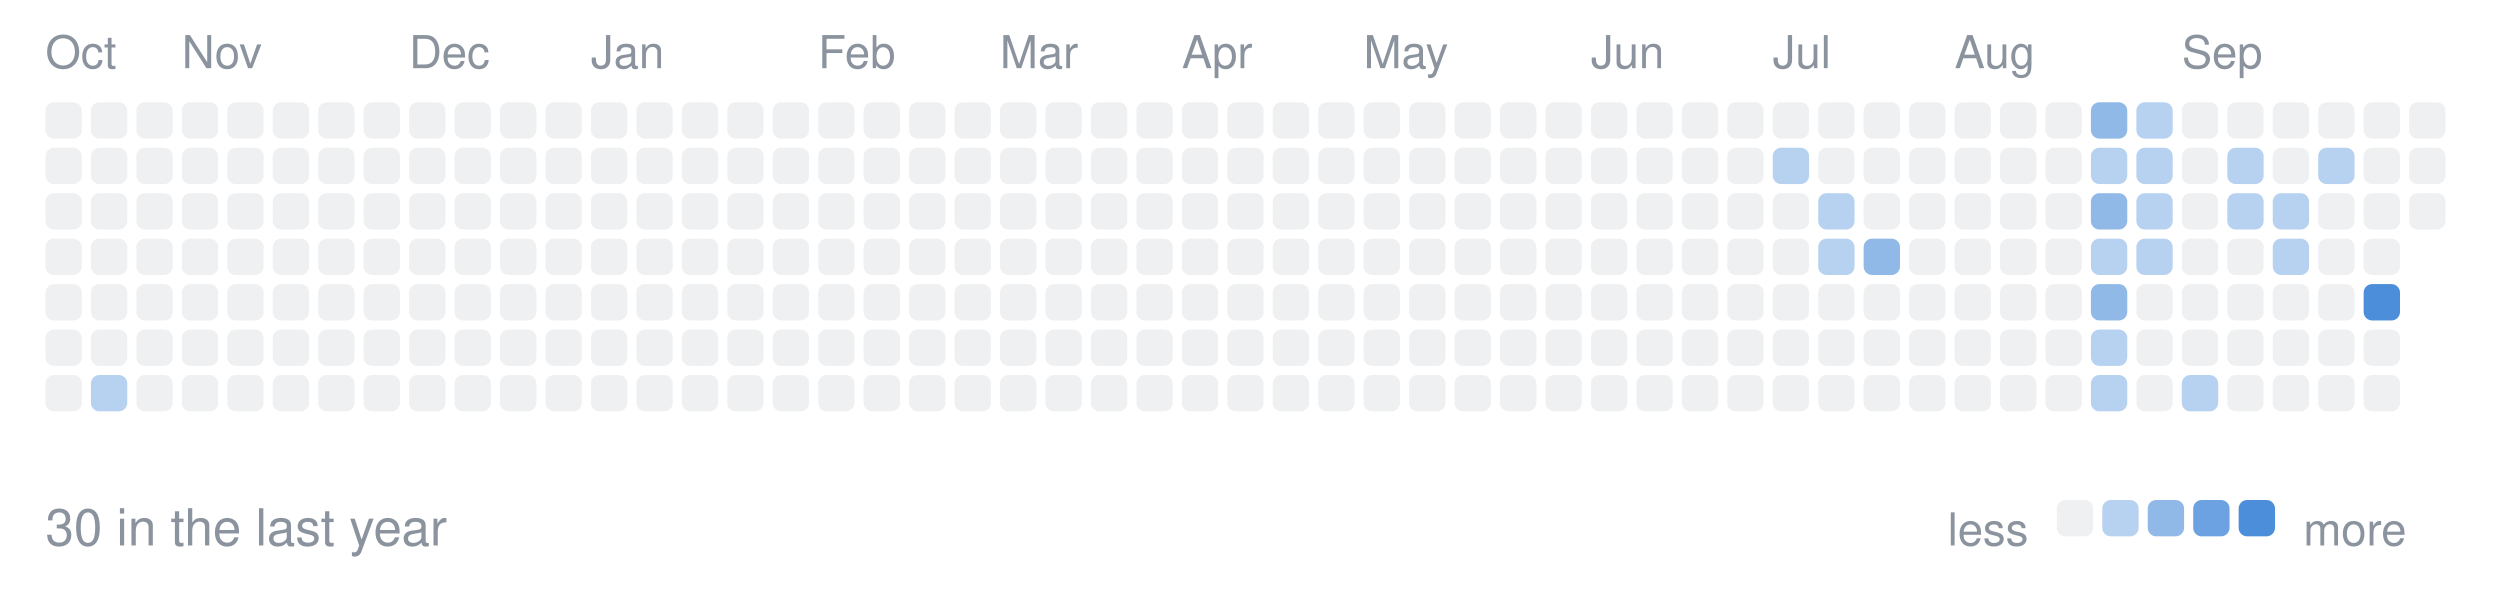
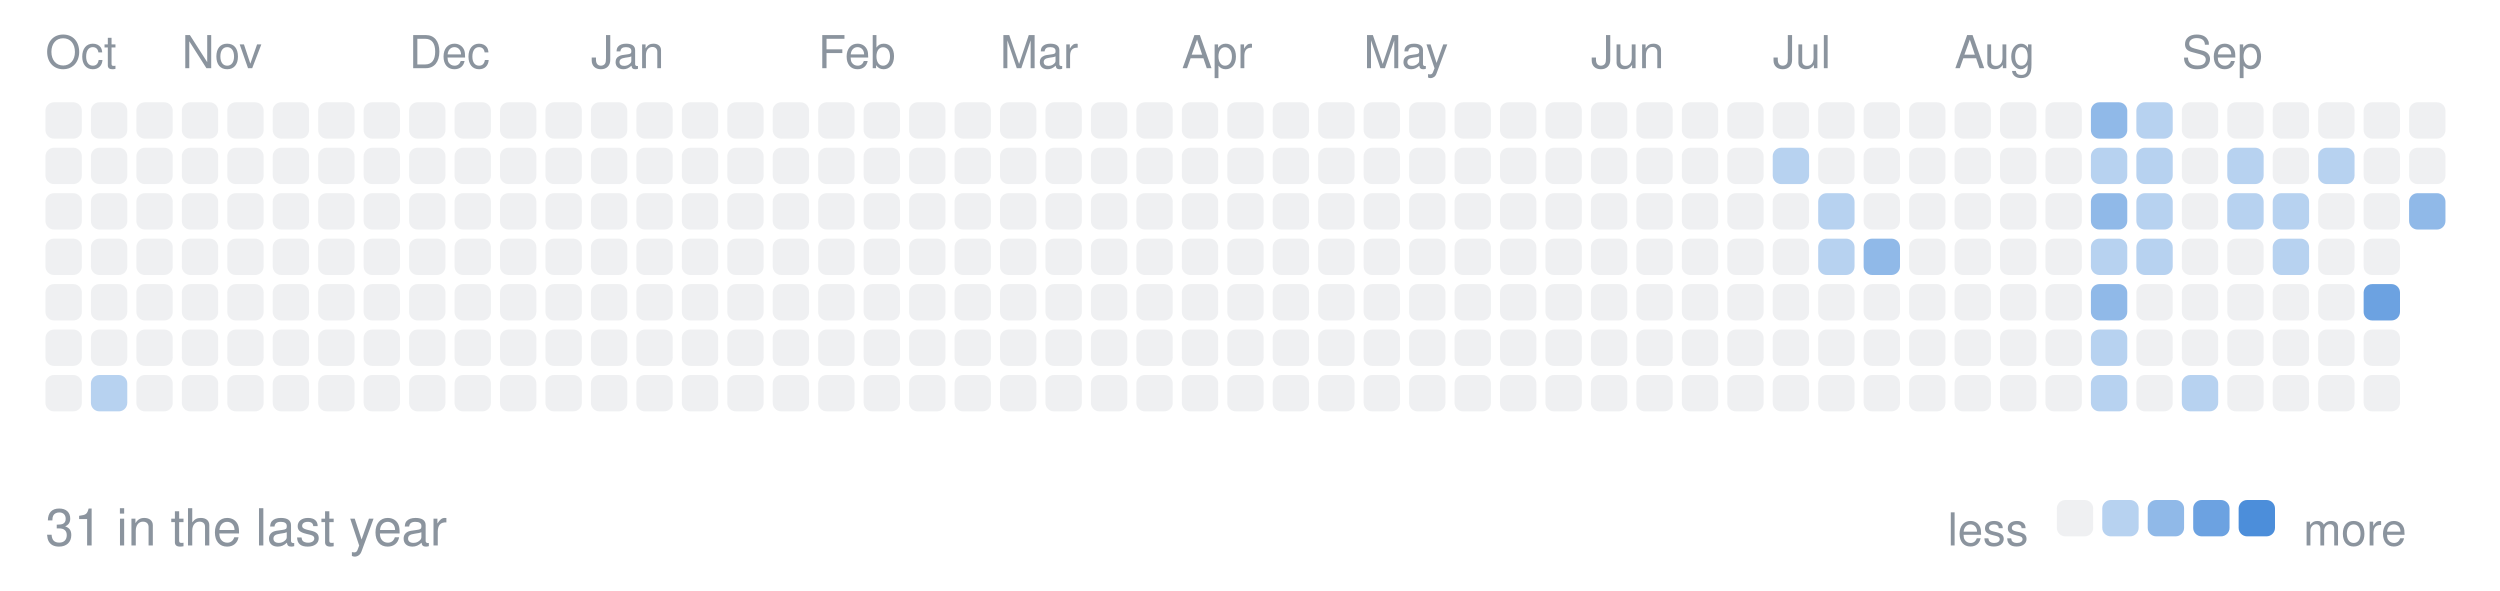
<svg xmlns="http://www.w3.org/2000/svg" viewBox="0 0 440 104" width="440" height="104" role="img" font-family="system-ui, -apple-system, Segoe UI, Helvetica, Arial, sans-serif">
  <rect x="8" y="18" width="6.4" height="6.4" rx="1.5" fill="#8b949e" opacity="0.14" />
  <text x="8" y="12" font-size="8" fill="#8b949e" text-anchor="start" font-weight="normal" opacity="1">Oct</text>
  <rect x="8" y="26" width="6.4" height="6.4" rx="1.5" fill="#8b949e" opacity="0.14" />
  <rect x="8" y="34" width="6.4" height="6.4" rx="1.5" fill="#8b949e" opacity="0.14" />
  <rect x="8" y="42" width="6.4" height="6.4" rx="1.5" fill="#8b949e" opacity="0.14" />
  <rect x="8" y="50" width="6.4" height="6.4" rx="1.5" fill="#8b949e" opacity="0.14" />
  <rect x="8" y="58" width="6.4" height="6.4" rx="1.5" fill="#8b949e" opacity="0.14" />
  <rect x="8" y="66" width="6.4" height="6.4" rx="1.5" fill="#8b949e" opacity="0.14" />
  <rect x="16" y="18" width="6.4" height="6.4" rx="1.5" fill="#8b949e" opacity="0.14" />
  <rect x="16" y="26" width="6.4" height="6.4" rx="1.5" fill="#8b949e" opacity="0.14" />
  <rect x="16" y="34" width="6.4" height="6.4" rx="1.5" fill="#8b949e" opacity="0.14" />
  <rect x="16" y="42" width="6.4" height="6.4" rx="1.5" fill="#8b949e" opacity="0.14" />
  <rect x="16" y="50" width="6.4" height="6.4" rx="1.5" fill="#8b949e" opacity="0.14" />
  <rect x="16" y="58" width="6.4" height="6.4" rx="1.5" fill="#8b949e" opacity="0.14" />
  <rect x="16" y="66" width="6.4" height="6.4" rx="1.5" fill="#4c8eda" opacity="0.4" />
  <rect x="24" y="18" width="6.4" height="6.4" rx="1.5" fill="#8b949e" opacity="0.14" />
  <rect x="24" y="26" width="6.4" height="6.4" rx="1.5" fill="#8b949e" opacity="0.14" />
  <rect x="24" y="34" width="6.4" height="6.4" rx="1.5" fill="#8b949e" opacity="0.14" />
  <rect x="24" y="42" width="6.4" height="6.4" rx="1.5" fill="#8b949e" opacity="0.14" />
  <rect x="24" y="50" width="6.4" height="6.4" rx="1.5" fill="#8b949e" opacity="0.14" />
  <rect x="24" y="58" width="6.4" height="6.4" rx="1.5" fill="#8b949e" opacity="0.14" />
  <rect x="24" y="66" width="6.4" height="6.4" rx="1.5" fill="#8b949e" opacity="0.14" />
  <rect x="32" y="18" width="6.4" height="6.4" rx="1.5" fill="#8b949e" opacity="0.14" />
  <rect x="32" y="26" width="6.4" height="6.4" rx="1.5" fill="#8b949e" opacity="0.14" />
  <rect x="32" y="34" width="6.4" height="6.4" rx="1.5" fill="#8b949e" opacity="0.14" />
  <rect x="32" y="42" width="6.4" height="6.4" rx="1.5" fill="#8b949e" opacity="0.14" />
  <rect x="32" y="50" width="6.4" height="6.4" rx="1.5" fill="#8b949e" opacity="0.14" />
  <rect x="32" y="58" width="6.4" height="6.4" rx="1.5" fill="#8b949e" opacity="0.14" />
  <rect x="32" y="66" width="6.4" height="6.4" rx="1.5" fill="#8b949e" opacity="0.14" />
  <text x="32" y="12" font-size="8" fill="#8b949e" text-anchor="start" font-weight="normal" opacity="1">Nov</text>
  <rect x="40" y="18" width="6.4" height="6.4" rx="1.5" fill="#8b949e" opacity="0.14" />
  <rect x="40" y="26" width="6.4" height="6.4" rx="1.5" fill="#8b949e" opacity="0.14" />
  <rect x="40" y="34" width="6.4" height="6.4" rx="1.5" fill="#8b949e" opacity="0.14" />
  <rect x="40" y="42" width="6.4" height="6.4" rx="1.5" fill="#8b949e" opacity="0.14" />
  <rect x="40" y="50" width="6.4" height="6.4" rx="1.5" fill="#8b949e" opacity="0.14" />
  <rect x="40" y="58" width="6.4" height="6.4" rx="1.5" fill="#8b949e" opacity="0.14" />
  <rect x="40" y="66" width="6.4" height="6.4" rx="1.5" fill="#8b949e" opacity="0.14" />
  <rect x="48" y="18" width="6.4" height="6.4" rx="1.5" fill="#8b949e" opacity="0.14" />
  <rect x="48" y="26" width="6.4" height="6.4" rx="1.5" fill="#8b949e" opacity="0.14" />
  <rect x="48" y="34" width="6.4" height="6.4" rx="1.5" fill="#8b949e" opacity="0.14" />
  <rect x="48" y="42" width="6.4" height="6.4" rx="1.5" fill="#8b949e" opacity="0.14" />
  <rect x="48" y="50" width="6.4" height="6.4" rx="1.5" fill="#8b949e" opacity="0.14" />
  <rect x="48" y="58" width="6.4" height="6.4" rx="1.5" fill="#8b949e" opacity="0.14" />
  <rect x="48" y="66" width="6.4" height="6.4" rx="1.5" fill="#8b949e" opacity="0.14" />
  <rect x="56" y="18" width="6.4" height="6.4" rx="1.5" fill="#8b949e" opacity="0.14" />
  <rect x="56" y="26" width="6.4" height="6.4" rx="1.5" fill="#8b949e" opacity="0.14" />
  <rect x="56" y="34" width="6.4" height="6.4" rx="1.5" fill="#8b949e" opacity="0.14" />
  <rect x="56" y="42" width="6.4" height="6.4" rx="1.5" fill="#8b949e" opacity="0.14" />
  <rect x="56" y="50" width="6.4" height="6.4" rx="1.5" fill="#8b949e" opacity="0.14" />
  <rect x="56" y="58" width="6.4" height="6.4" rx="1.5" fill="#8b949e" opacity="0.14" />
  <rect x="56" y="66" width="6.4" height="6.4" rx="1.5" fill="#8b949e" opacity="0.14" />
  <rect x="64" y="18" width="6.4" height="6.4" rx="1.5" fill="#8b949e" opacity="0.14" />
  <rect x="64" y="26" width="6.4" height="6.4" rx="1.5" fill="#8b949e" opacity="0.14" />
  <rect x="64" y="34" width="6.4" height="6.4" rx="1.5" fill="#8b949e" opacity="0.14" />
  <rect x="64" y="42" width="6.4" height="6.4" rx="1.5" fill="#8b949e" opacity="0.14" />
  <rect x="64" y="50" width="6.4" height="6.4" rx="1.5" fill="#8b949e" opacity="0.14" />
  <rect x="64" y="58" width="6.4" height="6.4" rx="1.5" fill="#8b949e" opacity="0.14" />
  <rect x="64" y="66" width="6.4" height="6.4" rx="1.5" fill="#8b949e" opacity="0.14" />
  <rect x="72" y="18" width="6.4" height="6.4" rx="1.5" fill="#8b949e" opacity="0.14" />
  <rect x="72" y="26" width="6.4" height="6.4" rx="1.5" fill="#8b949e" opacity="0.14" />
  <text x="72" y="12" font-size="8" fill="#8b949e" text-anchor="start" font-weight="normal" opacity="1">Dec</text>
  <rect x="72" y="34" width="6.4" height="6.4" rx="1.5" fill="#8b949e" opacity="0.14" />
  <rect x="72" y="42" width="6.4" height="6.4" rx="1.5" fill="#8b949e" opacity="0.14" />
  <rect x="72" y="50" width="6.4" height="6.4" rx="1.5" fill="#8b949e" opacity="0.14" />
  <rect x="72" y="58" width="6.4" height="6.4" rx="1.5" fill="#8b949e" opacity="0.14" />
  <rect x="72" y="66" width="6.4" height="6.4" rx="1.5" fill="#8b949e" opacity="0.14" />
  <rect x="80" y="18" width="6.4" height="6.4" rx="1.5" fill="#8b949e" opacity="0.14" />
  <rect x="80" y="26" width="6.4" height="6.4" rx="1.5" fill="#8b949e" opacity="0.14" />
  <rect x="80" y="34" width="6.4" height="6.4" rx="1.5" fill="#8b949e" opacity="0.14" />
  <rect x="80" y="42" width="6.4" height="6.4" rx="1.5" fill="#8b949e" opacity="0.14" />
  <rect x="80" y="50" width="6.4" height="6.4" rx="1.5" fill="#8b949e" opacity="0.14" />
  <rect x="80" y="58" width="6.4" height="6.4" rx="1.5" fill="#8b949e" opacity="0.14" />
  <rect x="80" y="66" width="6.4" height="6.4" rx="1.5" fill="#8b949e" opacity="0.14" />
  <rect x="88" y="18" width="6.4" height="6.4" rx="1.5" fill="#8b949e" opacity="0.14" />
  <rect x="88" y="26" width="6.4" height="6.4" rx="1.5" fill="#8b949e" opacity="0.14" />
  <rect x="88" y="34" width="6.4" height="6.4" rx="1.5" fill="#8b949e" opacity="0.14" />
  <rect x="88" y="42" width="6.4" height="6.4" rx="1.5" fill="#8b949e" opacity="0.14" />
  <rect x="88" y="50" width="6.4" height="6.4" rx="1.5" fill="#8b949e" opacity="0.14" />
  <rect x="88" y="58" width="6.4" height="6.4" rx="1.5" fill="#8b949e" opacity="0.14" />
  <rect x="88" y="66" width="6.4" height="6.4" rx="1.5" fill="#8b949e" opacity="0.14" />
  <rect x="96" y="18" width="6.4" height="6.4" rx="1.5" fill="#8b949e" opacity="0.14" />
  <rect x="96" y="26" width="6.4" height="6.4" rx="1.5" fill="#8b949e" opacity="0.14" />
  <rect x="96" y="34" width="6.4" height="6.4" rx="1.5" fill="#8b949e" opacity="0.14" />
  <rect x="96" y="42" width="6.4" height="6.4" rx="1.5" fill="#8b949e" opacity="0.14" />
  <rect x="96" y="50" width="6.4" height="6.4" rx="1.5" fill="#8b949e" opacity="0.14" />
  <rect x="96" y="58" width="6.4" height="6.4" rx="1.5" fill="#8b949e" opacity="0.14" />
  <rect x="96" y="66" width="6.4" height="6.4" rx="1.5" fill="#8b949e" opacity="0.14" />
  <rect x="104" y="18" width="6.4" height="6.4" rx="1.5" fill="#8b949e" opacity="0.14" />
  <rect x="104" y="26" width="6.4" height="6.4" rx="1.5" fill="#8b949e" opacity="0.14" />
  <rect x="104" y="34" width="6.4" height="6.4" rx="1.5" fill="#8b949e" opacity="0.14" />
  <rect x="104" y="42" width="6.4" height="6.4" rx="1.5" fill="#8b949e" opacity="0.14" />
  <rect x="104" y="50" width="6.4" height="6.4" rx="1.5" fill="#8b949e" opacity="0.14" />
  <text x="104" y="12" font-size="8" fill="#8b949e" text-anchor="start" font-weight="normal" opacity="1">Jan</text>
  <rect x="104" y="58" width="6.4" height="6.4" rx="1.5" fill="#8b949e" opacity="0.14" />
  <rect x="104" y="66" width="6.4" height="6.4" rx="1.5" fill="#8b949e" opacity="0.14" />
  <rect x="112" y="18" width="6.4" height="6.4" rx="1.5" fill="#8b949e" opacity="0.14" />
  <rect x="112" y="26" width="6.4" height="6.4" rx="1.5" fill="#8b949e" opacity="0.14" />
  <rect x="112" y="34" width="6.4" height="6.4" rx="1.5" fill="#8b949e" opacity="0.14" />
  <rect x="112" y="42" width="6.4" height="6.4" rx="1.5" fill="#8b949e" opacity="0.14" />
  <rect x="112" y="50" width="6.4" height="6.4" rx="1.5" fill="#8b949e" opacity="0.14" />
  <rect x="112" y="58" width="6.4" height="6.4" rx="1.5" fill="#8b949e" opacity="0.14" />
  <rect x="112" y="66" width="6.4" height="6.4" rx="1.5" fill="#8b949e" opacity="0.14" />
  <rect x="120" y="18" width="6.4" height="6.4" rx="1.5" fill="#8b949e" opacity="0.14" />
  <rect x="120" y="26" width="6.4" height="6.4" rx="1.5" fill="#8b949e" opacity="0.14" />
  <rect x="120" y="34" width="6.4" height="6.4" rx="1.5" fill="#8b949e" opacity="0.14" />
  <rect x="120" y="42" width="6.4" height="6.4" rx="1.5" fill="#8b949e" opacity="0.14" />
  <rect x="120" y="50" width="6.4" height="6.4" rx="1.5" fill="#8b949e" opacity="0.14" />
  <rect x="120" y="58" width="6.4" height="6.4" rx="1.5" fill="#8b949e" opacity="0.14" />
  <rect x="120" y="66" width="6.4" height="6.4" rx="1.5" fill="#8b949e" opacity="0.14" />
  <rect x="128" y="18" width="6.4" height="6.4" rx="1.5" fill="#8b949e" opacity="0.14" />
  <rect x="128" y="26" width="6.4" height="6.4" rx="1.5" fill="#8b949e" opacity="0.14" />
  <rect x="128" y="34" width="6.4" height="6.4" rx="1.5" fill="#8b949e" opacity="0.14" />
  <rect x="128" y="42" width="6.4" height="6.4" rx="1.5" fill="#8b949e" opacity="0.14" />
  <rect x="128" y="50" width="6.4" height="6.4" rx="1.5" fill="#8b949e" opacity="0.14" />
  <rect x="128" y="58" width="6.4" height="6.4" rx="1.5" fill="#8b949e" opacity="0.14" />
  <rect x="128" y="66" width="6.4" height="6.4" rx="1.5" fill="#8b949e" opacity="0.14" />
  <rect x="136" y="18" width="6.4" height="6.4" rx="1.5" fill="#8b949e" opacity="0.14" />
  <rect x="136" y="26" width="6.4" height="6.4" rx="1.5" fill="#8b949e" opacity="0.14" />
  <rect x="136" y="34" width="6.4" height="6.4" rx="1.5" fill="#8b949e" opacity="0.14" />
  <rect x="136" y="42" width="6.4" height="6.4" rx="1.5" fill="#8b949e" opacity="0.14" />
  <rect x="136" y="50" width="6.4" height="6.4" rx="1.5" fill="#8b949e" opacity="0.14" />
  <rect x="136" y="58" width="6.4" height="6.4" rx="1.5" fill="#8b949e" opacity="0.14" />
  <rect x="136" y="66" width="6.4" height="6.4" rx="1.5" fill="#8b949e" opacity="0.14" />
  <rect x="144" y="18" width="6.4" height="6.4" rx="1.5" fill="#8b949e" opacity="0.14" />
  <text x="144" y="12" font-size="8" fill="#8b949e" text-anchor="start" font-weight="normal" opacity="1">Feb</text>
  <rect x="144" y="26" width="6.4" height="6.4" rx="1.5" fill="#8b949e" opacity="0.14" />
  <rect x="144" y="34" width="6.4" height="6.4" rx="1.5" fill="#8b949e" opacity="0.14" />
  <rect x="144" y="42" width="6.4" height="6.4" rx="1.5" fill="#8b949e" opacity="0.14" />
  <rect x="144" y="50" width="6.4" height="6.4" rx="1.5" fill="#8b949e" opacity="0.14" />
  <rect x="144" y="58" width="6.4" height="6.4" rx="1.5" fill="#8b949e" opacity="0.14" />
  <rect x="144" y="66" width="6.4" height="6.4" rx="1.5" fill="#8b949e" opacity="0.14" />
  <rect x="152" y="18" width="6.4" height="6.4" rx="1.5" fill="#8b949e" opacity="0.14" />
  <rect x="152" y="26" width="6.4" height="6.4" rx="1.5" fill="#8b949e" opacity="0.14" />
  <rect x="152" y="34" width="6.4" height="6.4" rx="1.5" fill="#8b949e" opacity="0.14" />
  <rect x="152" y="42" width="6.4" height="6.4" rx="1.5" fill="#8b949e" opacity="0.14" />
  <rect x="152" y="50" width="6.4" height="6.4" rx="1.5" fill="#8b949e" opacity="0.14" />
  <rect x="152" y="58" width="6.4" height="6.4" rx="1.5" fill="#8b949e" opacity="0.14" />
  <rect x="152" y="66" width="6.4" height="6.4" rx="1.5" fill="#8b949e" opacity="0.14" />
  <rect x="160" y="18" width="6.4" height="6.4" rx="1.5" fill="#8b949e" opacity="0.14" />
  <rect x="160" y="26" width="6.4" height="6.4" rx="1.5" fill="#8b949e" opacity="0.14" />
  <rect x="160" y="34" width="6.4" height="6.4" rx="1.5" fill="#8b949e" opacity="0.14" />
  <rect x="160" y="42" width="6.4" height="6.4" rx="1.5" fill="#8b949e" opacity="0.14" />
  <rect x="160" y="50" width="6.4" height="6.4" rx="1.5" fill="#8b949e" opacity="0.14" />
  <rect x="160" y="58" width="6.4" height="6.4" rx="1.5" fill="#8b949e" opacity="0.14" />
  <rect x="160" y="66" width="6.4" height="6.4" rx="1.5" fill="#8b949e" opacity="0.14" />
  <rect x="168" y="18" width="6.4" height="6.4" rx="1.5" fill="#8b949e" opacity="0.14" />
  <rect x="168" y="26" width="6.4" height="6.4" rx="1.5" fill="#8b949e" opacity="0.14" />
  <rect x="168" y="34" width="6.4" height="6.4" rx="1.5" fill="#8b949e" opacity="0.14" />
  <rect x="168" y="42" width="6.4" height="6.4" rx="1.5" fill="#8b949e" opacity="0.14" />
  <rect x="168" y="50" width="6.4" height="6.4" rx="1.5" fill="#8b949e" opacity="0.14" />
  <rect x="168" y="58" width="6.4" height="6.4" rx="1.5" fill="#8b949e" opacity="0.14" />
  <rect x="168" y="66" width="6.4" height="6.4" rx="1.5" fill="#8b949e" opacity="0.14" />
  <rect x="176" y="18" width="6.4" height="6.4" rx="1.5" fill="#8b949e" opacity="0.14" />
  <text x="176" y="12" font-size="8" fill="#8b949e" text-anchor="start" font-weight="normal" opacity="1">Mar</text>
  <rect x="176" y="26" width="6.4" height="6.4" rx="1.5" fill="#8b949e" opacity="0.14" />
  <rect x="176" y="34" width="6.4" height="6.4" rx="1.5" fill="#8b949e" opacity="0.14" />
  <rect x="176" y="42" width="6.4" height="6.4" rx="1.5" fill="#8b949e" opacity="0.14" />
  <rect x="176" y="50" width="6.4" height="6.4" rx="1.5" fill="#8b949e" opacity="0.14" />
  <rect x="176" y="58" width="6.4" height="6.4" rx="1.5" fill="#8b949e" opacity="0.14" />
  <rect x="176" y="66" width="6.4" height="6.4" rx="1.5" fill="#8b949e" opacity="0.14" />
  <rect x="184" y="18" width="6.4" height="6.4" rx="1.5" fill="#8b949e" opacity="0.14" />
  <rect x="184" y="26" width="6.4" height="6.4" rx="1.5" fill="#8b949e" opacity="0.14" />
  <rect x="184" y="34" width="6.4" height="6.4" rx="1.5" fill="#8b949e" opacity="0.14" />
  <rect x="184" y="42" width="6.4" height="6.4" rx="1.5" fill="#8b949e" opacity="0.14" />
  <rect x="184" y="50" width="6.4" height="6.4" rx="1.5" fill="#8b949e" opacity="0.14" />
  <rect x="184" y="58" width="6.4" height="6.4" rx="1.5" fill="#8b949e" opacity="0.14" />
  <rect x="184" y="66" width="6.4" height="6.4" rx="1.5" fill="#8b949e" opacity="0.14" />
  <rect x="192" y="18" width="6.4" height="6.4" rx="1.5" fill="#8b949e" opacity="0.14" />
  <rect x="192" y="26" width="6.4" height="6.4" rx="1.5" fill="#8b949e" opacity="0.14" />
  <rect x="192" y="34" width="6.4" height="6.4" rx="1.5" fill="#8b949e" opacity="0.14" />
  <rect x="192" y="42" width="6.4" height="6.4" rx="1.5" fill="#8b949e" opacity="0.14" />
  <rect x="192" y="50" width="6.4" height="6.4" rx="1.5" fill="#8b949e" opacity="0.14" />
  <rect x="192" y="58" width="6.4" height="6.4" rx="1.5" fill="#8b949e" opacity="0.14" />
  <rect x="192" y="66" width="6.4" height="6.4" rx="1.5" fill="#8b949e" opacity="0.14" />
  <rect x="200" y="18" width="6.4" height="6.4" rx="1.5" fill="#8b949e" opacity="0.14" />
  <rect x="200" y="26" width="6.4" height="6.4" rx="1.5" fill="#8b949e" opacity="0.14" />
  <rect x="200" y="34" width="6.4" height="6.4" rx="1.5" fill="#8b949e" opacity="0.14" />
  <rect x="200" y="42" width="6.4" height="6.4" rx="1.5" fill="#8b949e" opacity="0.14" />
  <rect x="200" y="50" width="6.4" height="6.4" rx="1.5" fill="#8b949e" opacity="0.14" />
  <rect x="200" y="58" width="6.4" height="6.4" rx="1.5" fill="#8b949e" opacity="0.14" />
  <rect x="200" y="66" width="6.4" height="6.4" rx="1.5" fill="#8b949e" opacity="0.14" />
  <rect x="208" y="18" width="6.4" height="6.4" rx="1.5" fill="#8b949e" opacity="0.14" />
  <rect x="208" y="26" width="6.4" height="6.4" rx="1.5" fill="#8b949e" opacity="0.14" />
  <rect x="208" y="34" width="6.4" height="6.4" rx="1.5" fill="#8b949e" opacity="0.14" />
  <rect x="208" y="42" width="6.4" height="6.4" rx="1.5" fill="#8b949e" opacity="0.14" />
  <text x="208" y="12" font-size="8" fill="#8b949e" text-anchor="start" font-weight="normal" opacity="1">Apr</text>
  <rect x="208" y="50" width="6.4" height="6.4" rx="1.5" fill="#8b949e" opacity="0.14" />
  <rect x="208" y="58" width="6.4" height="6.4" rx="1.5" fill="#8b949e" opacity="0.14" />
  <rect x="208" y="66" width="6.4" height="6.4" rx="1.5" fill="#8b949e" opacity="0.14" />
  <rect x="216" y="18" width="6.4" height="6.4" rx="1.5" fill="#8b949e" opacity="0.14" />
  <rect x="216" y="26" width="6.4" height="6.4" rx="1.5" fill="#8b949e" opacity="0.14" />
  <rect x="216" y="34" width="6.4" height="6.4" rx="1.5" fill="#8b949e" opacity="0.14" />
  <rect x="216" y="42" width="6.4" height="6.4" rx="1.5" fill="#8b949e" opacity="0.14" />
  <rect x="216" y="50" width="6.4" height="6.4" rx="1.5" fill="#8b949e" opacity="0.14" />
  <rect x="216" y="58" width="6.4" height="6.4" rx="1.5" fill="#8b949e" opacity="0.14" />
  <rect x="216" y="66" width="6.4" height="6.4" rx="1.5" fill="#8b949e" opacity="0.14" />
  <rect x="224" y="18" width="6.4" height="6.4" rx="1.5" fill="#8b949e" opacity="0.14" />
  <rect x="224" y="26" width="6.4" height="6.4" rx="1.5" fill="#8b949e" opacity="0.14" />
  <rect x="224" y="34" width="6.4" height="6.4" rx="1.5" fill="#8b949e" opacity="0.14" />
  <rect x="224" y="42" width="6.4" height="6.4" rx="1.5" fill="#8b949e" opacity="0.14" />
  <rect x="224" y="50" width="6.4" height="6.4" rx="1.5" fill="#8b949e" opacity="0.14" />
  <rect x="224" y="58" width="6.4" height="6.4" rx="1.5" fill="#8b949e" opacity="0.14" />
  <rect x="224" y="66" width="6.4" height="6.4" rx="1.5" fill="#8b949e" opacity="0.14" />
  <rect x="232" y="18" width="6.4" height="6.4" rx="1.5" fill="#8b949e" opacity="0.14" />
  <rect x="232" y="26" width="6.4" height="6.4" rx="1.5" fill="#8b949e" opacity="0.14" />
  <rect x="232" y="34" width="6.4" height="6.4" rx="1.5" fill="#8b949e" opacity="0.14" />
  <rect x="232" y="42" width="6.4" height="6.4" rx="1.5" fill="#8b949e" opacity="0.14" />
  <rect x="232" y="50" width="6.4" height="6.4" rx="1.5" fill="#8b949e" opacity="0.14" />
  <rect x="232" y="58" width="6.4" height="6.4" rx="1.5" fill="#8b949e" opacity="0.14" />
  <rect x="232" y="66" width="6.4" height="6.4" rx="1.5" fill="#8b949e" opacity="0.14" />
  <rect x="240" y="18" width="6.4" height="6.4" rx="1.5" fill="#8b949e" opacity="0.14" />
  <rect x="240" y="26" width="6.4" height="6.4" rx="1.5" fill="#8b949e" opacity="0.14" />
  <rect x="240" y="34" width="6.4" height="6.4" rx="1.5" fill="#8b949e" opacity="0.14" />
  <rect x="240" y="42" width="6.4" height="6.4" rx="1.5" fill="#8b949e" opacity="0.14" />
  <rect x="240" y="50" width="6.4" height="6.4" rx="1.5" fill="#8b949e" opacity="0.14" />
  <rect x="240" y="58" width="6.4" height="6.4" rx="1.5" fill="#8b949e" opacity="0.14" />
  <text x="240" y="12" font-size="8" fill="#8b949e" text-anchor="start" font-weight="normal" opacity="1">May</text>
  <rect x="240" y="66" width="6.4" height="6.4" rx="1.5" fill="#8b949e" opacity="0.14" />
  <rect x="248" y="18" width="6.4" height="6.4" rx="1.5" fill="#8b949e" opacity="0.14" />
  <rect x="248" y="26" width="6.4" height="6.4" rx="1.5" fill="#8b949e" opacity="0.14" />
  <rect x="248" y="34" width="6.4" height="6.4" rx="1.5" fill="#8b949e" opacity="0.14" />
  <rect x="248" y="42" width="6.4" height="6.4" rx="1.5" fill="#8b949e" opacity="0.14" />
  <rect x="248" y="50" width="6.4" height="6.4" rx="1.5" fill="#8b949e" opacity="0.14" />
  <rect x="248" y="58" width="6.4" height="6.4" rx="1.5" fill="#8b949e" opacity="0.14" />
  <rect x="248" y="66" width="6.4" height="6.4" rx="1.5" fill="#8b949e" opacity="0.14" />
  <rect x="256" y="18" width="6.4" height="6.4" rx="1.5" fill="#8b949e" opacity="0.14" />
  <rect x="256" y="26" width="6.4" height="6.4" rx="1.5" fill="#8b949e" opacity="0.14" />
  <rect x="256" y="34" width="6.4" height="6.4" rx="1.5" fill="#8b949e" opacity="0.14" />
  <rect x="256" y="42" width="6.4" height="6.4" rx="1.5" fill="#8b949e" opacity="0.14" />
  <rect x="256" y="50" width="6.4" height="6.4" rx="1.5" fill="#8b949e" opacity="0.14" />
  <rect x="256" y="58" width="6.4" height="6.4" rx="1.5" fill="#8b949e" opacity="0.14" />
  <rect x="256" y="66" width="6.4" height="6.4" rx="1.5" fill="#8b949e" opacity="0.14" />
  <rect x="264" y="18" width="6.4" height="6.4" rx="1.5" fill="#8b949e" opacity="0.14" />
  <rect x="264" y="26" width="6.4" height="6.4" rx="1.5" fill="#8b949e" opacity="0.14" />
  <rect x="264" y="34" width="6.4" height="6.4" rx="1.5" fill="#8b949e" opacity="0.14" />
  <rect x="264" y="42" width="6.4" height="6.4" rx="1.5" fill="#8b949e" opacity="0.14" />
  <rect x="264" y="50" width="6.4" height="6.4" rx="1.5" fill="#8b949e" opacity="0.14" />
  <rect x="264" y="58" width="6.4" height="6.4" rx="1.5" fill="#8b949e" opacity="0.14" />
  <rect x="264" y="66" width="6.4" height="6.4" rx="1.5" fill="#8b949e" opacity="0.14" />
  <rect x="272" y="18" width="6.4" height="6.4" rx="1.5" fill="#8b949e" opacity="0.14" />
  <rect x="272" y="26" width="6.4" height="6.4" rx="1.5" fill="#8b949e" opacity="0.14" />
  <rect x="272" y="34" width="6.4" height="6.4" rx="1.5" fill="#8b949e" opacity="0.14" />
  <rect x="272" y="42" width="6.4" height="6.4" rx="1.5" fill="#8b949e" opacity="0.14" />
  <rect x="272" y="50" width="6.4" height="6.4" rx="1.5" fill="#8b949e" opacity="0.14" />
  <rect x="272" y="58" width="6.4" height="6.4" rx="1.5" fill="#8b949e" opacity="0.14" />
  <rect x="272" y="66" width="6.4" height="6.4" rx="1.5" fill="#8b949e" opacity="0.14" />
  <rect x="280" y="18" width="6.4" height="6.4" rx="1.5" fill="#8b949e" opacity="0.14" />
  <rect x="280" y="26" width="6.4" height="6.4" rx="1.5" fill="#8b949e" opacity="0.14" />
  <text x="280" y="12" font-size="8" fill="#8b949e" text-anchor="start" font-weight="normal" opacity="1">Jun</text>
  <rect x="280" y="34" width="6.4" height="6.4" rx="1.5" fill="#8b949e" opacity="0.14" />
  <rect x="280" y="42" width="6.4" height="6.4" rx="1.5" fill="#8b949e" opacity="0.14" />
  <rect x="280" y="50" width="6.4" height="6.4" rx="1.5" fill="#8b949e" opacity="0.14" />
  <rect x="280" y="58" width="6.4" height="6.4" rx="1.5" fill="#8b949e" opacity="0.14" />
  <rect x="280" y="66" width="6.4" height="6.4" rx="1.5" fill="#8b949e" opacity="0.14" />
  <rect x="288" y="18" width="6.4" height="6.4" rx="1.5" fill="#8b949e" opacity="0.14" />
  <rect x="288" y="26" width="6.4" height="6.4" rx="1.5" fill="#8b949e" opacity="0.14" />
  <rect x="288" y="34" width="6.4" height="6.4" rx="1.5" fill="#8b949e" opacity="0.14" />
  <rect x="288" y="42" width="6.4" height="6.4" rx="1.5" fill="#8b949e" opacity="0.14" />
  <rect x="288" y="50" width="6.4" height="6.4" rx="1.5" fill="#8b949e" opacity="0.14" />
  <rect x="288" y="58" width="6.4" height="6.4" rx="1.5" fill="#8b949e" opacity="0.14" />
  <rect x="288" y="66" width="6.4" height="6.4" rx="1.5" fill="#8b949e" opacity="0.14" />
  <rect x="296" y="18" width="6.4" height="6.4" rx="1.5" fill="#8b949e" opacity="0.14" />
  <rect x="296" y="26" width="6.4" height="6.4" rx="1.5" fill="#8b949e" opacity="0.14" />
  <rect x="296" y="34" width="6.4" height="6.4" rx="1.5" fill="#8b949e" opacity="0.14" />
  <rect x="296" y="42" width="6.4" height="6.4" rx="1.5" fill="#8b949e" opacity="0.14" />
  <rect x="296" y="50" width="6.4" height="6.4" rx="1.5" fill="#8b949e" opacity="0.14" />
  <rect x="296" y="58" width="6.4" height="6.4" rx="1.5" fill="#8b949e" opacity="0.14" />
  <rect x="296" y="66" width="6.4" height="6.4" rx="1.5" fill="#8b949e" opacity="0.14" />
  <rect x="304" y="18" width="6.4" height="6.4" rx="1.5" fill="#8b949e" opacity="0.14" />
  <rect x="304" y="26" width="6.4" height="6.4" rx="1.5" fill="#8b949e" opacity="0.14" />
  <rect x="304" y="34" width="6.4" height="6.4" rx="1.5" fill="#8b949e" opacity="0.14" />
  <rect x="304" y="42" width="6.4" height="6.4" rx="1.5" fill="#8b949e" opacity="0.14" />
  <rect x="304" y="50" width="6.4" height="6.4" rx="1.5" fill="#8b949e" opacity="0.14" />
  <rect x="304" y="58" width="6.4" height="6.4" rx="1.5" fill="#8b949e" opacity="0.14" />
  <rect x="304" y="66" width="6.4" height="6.4" rx="1.5" fill="#8b949e" opacity="0.14" />
  <rect x="312" y="18" width="6.4" height="6.4" rx="1.5" fill="#8b949e" opacity="0.14" />
  <rect x="312" y="26" width="6.4" height="6.4" rx="1.5" fill="#4c8eda" opacity="0.4" />
  <rect x="312" y="34" width="6.4" height="6.4" rx="1.5" fill="#8b949e" opacity="0.14" />
  <rect x="312" y="42" width="6.4" height="6.4" rx="1.5" fill="#8b949e" opacity="0.14" />
  <text x="312" y="12" font-size="8" fill="#8b949e" text-anchor="start" font-weight="normal" opacity="1">Jul</text>
  <rect x="312" y="50" width="6.4" height="6.4" rx="1.5" fill="#8b949e" opacity="0.14" />
  <rect x="312" y="58" width="6.4" height="6.4" rx="1.5" fill="#8b949e" opacity="0.14" />
  <rect x="312" y="66" width="6.4" height="6.4" rx="1.5" fill="#8b949e" opacity="0.14" />
  <rect x="320" y="18" width="6.4" height="6.4" rx="1.5" fill="#8b949e" opacity="0.14" />
  <rect x="320" y="26" width="6.4" height="6.4" rx="1.5" fill="#8b949e" opacity="0.14" />
  <rect x="320" y="34" width="6.4" height="6.4" rx="1.5" fill="#4c8eda" opacity="0.4" />
  <rect x="320" y="42" width="6.4" height="6.4" rx="1.5" fill="#4c8eda" opacity="0.4" />
  <rect x="320" y="50" width="6.4" height="6.4" rx="1.5" fill="#8b949e" opacity="0.14" />
  <rect x="320" y="58" width="6.4" height="6.4" rx="1.5" fill="#8b949e" opacity="0.14" />
  <rect x="320" y="66" width="6.4" height="6.4" rx="1.5" fill="#8b949e" opacity="0.14" />
  <rect x="328" y="18" width="6.4" height="6.4" rx="1.5" fill="#8b949e" opacity="0.14" />
  <rect x="328" y="26" width="6.4" height="6.4" rx="1.5" fill="#8b949e" opacity="0.14" />
  <rect x="328" y="34" width="6.4" height="6.4" rx="1.5" fill="#8b949e" opacity="0.14" />
  <rect x="328" y="42" width="6.4" height="6.4" rx="1.5" fill="#4c8eda" opacity="0.62" />
  <rect x="328" y="50" width="6.4" height="6.4" rx="1.5" fill="#8b949e" opacity="0.14" />
  <rect x="328" y="58" width="6.4" height="6.4" rx="1.5" fill="#8b949e" opacity="0.14" />
  <rect x="328" y="66" width="6.4" height="6.4" rx="1.5" fill="#8b949e" opacity="0.14" />
  <rect x="336" y="18" width="6.4" height="6.4" rx="1.5" fill="#8b949e" opacity="0.14" />
  <rect x="336" y="26" width="6.4" height="6.4" rx="1.5" fill="#8b949e" opacity="0.14" />
  <rect x="336" y="34" width="6.4" height="6.4" rx="1.5" fill="#8b949e" opacity="0.14" />
  <rect x="336" y="42" width="6.4" height="6.4" rx="1.5" fill="#8b949e" opacity="0.14" />
  <rect x="336" y="50" width="6.4" height="6.4" rx="1.5" fill="#8b949e" opacity="0.14" />
  <rect x="336" y="58" width="6.4" height="6.4" rx="1.5" fill="#8b949e" opacity="0.14" />
  <rect x="336" y="66" width="6.4" height="6.4" rx="1.5" fill="#8b949e" opacity="0.14" />
  <rect x="344" y="18" width="6.4" height="6.4" rx="1.5" fill="#8b949e" opacity="0.14" />
  <rect x="344" y="26" width="6.4" height="6.4" rx="1.5" fill="#8b949e" opacity="0.14" />
  <rect x="344" y="34" width="6.4" height="6.4" rx="1.5" fill="#8b949e" opacity="0.14" />
  <rect x="344" y="42" width="6.4" height="6.4" rx="1.5" fill="#8b949e" opacity="0.14" />
  <rect x="344" y="50" width="6.4" height="6.4" rx="1.5" fill="#8b949e" opacity="0.14" />
  <rect x="344" y="58" width="6.4" height="6.4" rx="1.5" fill="#8b949e" opacity="0.14" />
  <rect x="344" y="66" width="6.4" height="6.4" rx="1.5" fill="#8b949e" opacity="0.14" />
  <text x="344" y="12" font-size="8" fill="#8b949e" text-anchor="start" font-weight="normal" opacity="1">Aug</text>
  <rect x="352" y="18" width="6.4" height="6.4" rx="1.5" fill="#8b949e" opacity="0.14" />
  <rect x="352" y="26" width="6.4" height="6.4" rx="1.5" fill="#8b949e" opacity="0.14" />
  <rect x="352" y="34" width="6.4" height="6.4" rx="1.5" fill="#8b949e" opacity="0.14" />
  <rect x="352" y="42" width="6.4" height="6.4" rx="1.5" fill="#8b949e" opacity="0.14" />
  <rect x="352" y="50" width="6.4" height="6.4" rx="1.5" fill="#8b949e" opacity="0.14" />
  <rect x="352" y="58" width="6.4" height="6.4" rx="1.5" fill="#8b949e" opacity="0.14" />
  <rect x="352" y="66" width="6.4" height="6.4" rx="1.5" fill="#8b949e" opacity="0.14" />
  <rect x="360" y="18" width="6.4" height="6.4" rx="1.5" fill="#8b949e" opacity="0.14" />
  <rect x="360" y="26" width="6.4" height="6.4" rx="1.5" fill="#8b949e" opacity="0.14" />
  <rect x="360" y="34" width="6.4" height="6.4" rx="1.5" fill="#8b949e" opacity="0.14" />
  <rect x="360" y="42" width="6.4" height="6.4" rx="1.5" fill="#8b949e" opacity="0.14" />
  <rect x="360" y="50" width="6.4" height="6.4" rx="1.5" fill="#8b949e" opacity="0.14" />
  <rect x="360" y="58" width="6.4" height="6.4" rx="1.5" fill="#8b949e" opacity="0.14" />
  <rect x="360" y="66" width="6.4" height="6.4" rx="1.5" fill="#8b949e" opacity="0.14" />
  <rect x="368" y="18" width="6.4" height="6.4" rx="1.5" fill="#4c8eda" opacity="0.62" />
  <rect x="368" y="26" width="6.4" height="6.4" rx="1.5" fill="#4c8eda" opacity="0.4" />
  <rect x="368" y="34" width="6.4" height="6.4" rx="1.5" fill="#4c8eda" opacity="0.62" />
  <rect x="368" y="42" width="6.4" height="6.4" rx="1.5" fill="#4c8eda" opacity="0.4" />
  <rect x="368" y="50" width="6.4" height="6.4" rx="1.5" fill="#4c8eda" opacity="0.62" />
  <rect x="368" y="58" width="6.4" height="6.4" rx="1.5" fill="#4c8eda" opacity="0.4" />
  <rect x="368" y="66" width="6.4" height="6.4" rx="1.5" fill="#4c8eda" opacity="0.4" />
  <rect x="376" y="18" width="6.4" height="6.4" rx="1.5" fill="#4c8eda" opacity="0.4" />
  <rect x="376" y="26" width="6.4" height="6.4" rx="1.5" fill="#4c8eda" opacity="0.4" />
  <rect x="376" y="34" width="6.4" height="6.4" rx="1.5" fill="#4c8eda" opacity="0.4" />
  <rect x="376" y="42" width="6.4" height="6.4" rx="1.5" fill="#4c8eda" opacity="0.4" />
  <rect x="376" y="50" width="6.4" height="6.4" rx="1.5" fill="#8b949e" opacity="0.14" />
  <rect x="376" y="58" width="6.4" height="6.4" rx="1.5" fill="#8b949e" opacity="0.14" />
  <rect x="376" y="66" width="6.4" height="6.4" rx="1.5" fill="#8b949e" opacity="0.14" />
  <rect x="384" y="18" width="6.4" height="6.4" rx="1.5" fill="#8b949e" opacity="0.14" />
  <rect x="384" y="26" width="6.4" height="6.4" rx="1.5" fill="#8b949e" opacity="0.14" />
  <rect x="384" y="34" width="6.4" height="6.4" rx="1.5" fill="#8b949e" opacity="0.14" />
  <text x="384" y="12" font-size="8" fill="#8b949e" text-anchor="start" font-weight="normal" opacity="1">Sep</text>
  <rect x="384" y="42" width="6.4" height="6.4" rx="1.5" fill="#8b949e" opacity="0.14" />
  <rect x="384" y="50" width="6.4" height="6.4" rx="1.5" fill="#8b949e" opacity="0.14" />
  <rect x="384" y="58" width="6.4" height="6.4" rx="1.5" fill="#8b949e" opacity="0.14" />
  <rect x="384" y="66" width="6.4" height="6.4" rx="1.5" fill="#4c8eda" opacity="0.4" />
  <rect x="392" y="18" width="6.4" height="6.4" rx="1.5" fill="#8b949e" opacity="0.14" />
  <rect x="392" y="26" width="6.4" height="6.4" rx="1.5" fill="#4c8eda" opacity="0.4" />
  <rect x="392" y="34" width="6.4" height="6.4" rx="1.5" fill="#4c8eda" opacity="0.4" />
  <rect x="392" y="42" width="6.4" height="6.4" rx="1.5" fill="#8b949e" opacity="0.14" />
  <rect x="392" y="50" width="6.4" height="6.4" rx="1.5" fill="#8b949e" opacity="0.14" />
  <rect x="392" y="58" width="6.4" height="6.4" rx="1.5" fill="#8b949e" opacity="0.14" />
  <rect x="392" y="66" width="6.4" height="6.4" rx="1.5" fill="#8b949e" opacity="0.14" />
  <rect x="400" y="18" width="6.4" height="6.4" rx="1.5" fill="#8b949e" opacity="0.14" />
  <rect x="400" y="26" width="6.4" height="6.4" rx="1.5" fill="#8b949e" opacity="0.14" />
  <rect x="400" y="34" width="6.4" height="6.4" rx="1.5" fill="#4c8eda" opacity="0.4" />
  <rect x="400" y="42" width="6.4" height="6.4" rx="1.5" fill="#4c8eda" opacity="0.4" />
  <rect x="400" y="50" width="6.4" height="6.4" rx="1.5" fill="#8b949e" opacity="0.14" />
  <rect x="400" y="58" width="6.4" height="6.4" rx="1.5" fill="#8b949e" opacity="0.14" />
  <rect x="400" y="66" width="6.4" height="6.4" rx="1.5" fill="#8b949e" opacity="0.14" />
  <rect x="408" y="18" width="6.4" height="6.4" rx="1.5" fill="#8b949e" opacity="0.14" />
  <rect x="408" y="26" width="6.4" height="6.4" rx="1.5" fill="#4c8eda" opacity="0.4" />
  <rect x="408" y="34" width="6.4" height="6.4" rx="1.5" fill="#8b949e" opacity="0.14" />
  <rect x="408" y="42" width="6.4" height="6.4" rx="1.5" fill="#8b949e" opacity="0.14" />
  <rect x="408" y="50" width="6.4" height="6.4" rx="1.5" fill="#8b949e" opacity="0.14" />
  <rect x="408" y="58" width="6.4" height="6.4" rx="1.5" fill="#8b949e" opacity="0.14" />
  <rect x="408" y="66" width="6.4" height="6.4" rx="1.5" fill="#8b949e" opacity="0.14" />
  <rect x="416" y="18" width="6.4" height="6.4" rx="1.5" fill="#8b949e" opacity="0.14" />
  <rect x="416" y="26" width="6.4" height="6.4" rx="1.5" fill="#8b949e" opacity="0.14" />
  <rect x="416" y="34" width="6.4" height="6.4" rx="1.5" fill="#8b949e" opacity="0.14" />
  <rect x="416" y="42" width="6.4" height="6.4" rx="1.5" fill="#8b949e" opacity="0.14" />
-   <rect x="416" y="50" width="6.4" height="6.4" rx="1.5" fill="#4c8eda" opacity="1" />
+   <rect x="416" y="50" width="6.4" height="6.4" rx="1.5" fill="#4c8eda" opacity="0.82" />
  <rect x="416" y="58" width="6.4" height="6.4" rx="1.5" fill="#8b949e" opacity="0.14" />
  <rect x="416" y="66" width="6.4" height="6.4" rx="1.5" fill="#8b949e" opacity="0.14" />
  <rect x="424" y="18" width="6.4" height="6.4" rx="1.5" fill="#8b949e" opacity="0.14" />
  <rect x="424" y="26" width="6.4" height="6.4" rx="1.5" fill="#8b949e" opacity="0.14" />
-   <rect x="424" y="34" width="6.4" height="6.4" rx="1.5" fill="#8b949e" opacity="0.14" />
-   <text x="8" y="96" font-size="9" fill="#8b949e" text-anchor="start" font-weight="normal" opacity="1">30 in the last year</text>
+   <rect x="424" y="34" width="6.4" height="6.4" rx="1.5" fill="#4c8eda" opacity="0.62" />
+   <text x="8" y="96" font-size="9" fill="#8b949e" text-anchor="start" font-weight="normal" opacity="1">31 in the last year</text>
  <text x="357" y="96" font-size="8" fill="#8b949e" text-anchor="end" font-weight="normal" opacity="1">less</text>
  <rect x="362" y="88" width="6.4" height="6.4" rx="1.5" fill="#8b949e" opacity="0.14" />
  <rect x="370" y="88" width="6.4" height="6.4" rx="1.5" fill="#4c8eda" opacity="0.4" />
  <rect x="378" y="88" width="6.4" height="6.4" rx="1.5" fill="#4c8eda" opacity="0.62" />
  <rect x="386" y="88" width="6.4" height="6.4" rx="1.5" fill="#4c8eda" opacity="0.82" />
  <rect x="394" y="88" width="6.4" height="6.4" rx="1.5" fill="#4c8eda" opacity="1" />
  <text x="405.4" y="96" font-size="8" fill="#8b949e" text-anchor="start" font-weight="normal" opacity="1">more</text>
</svg>
